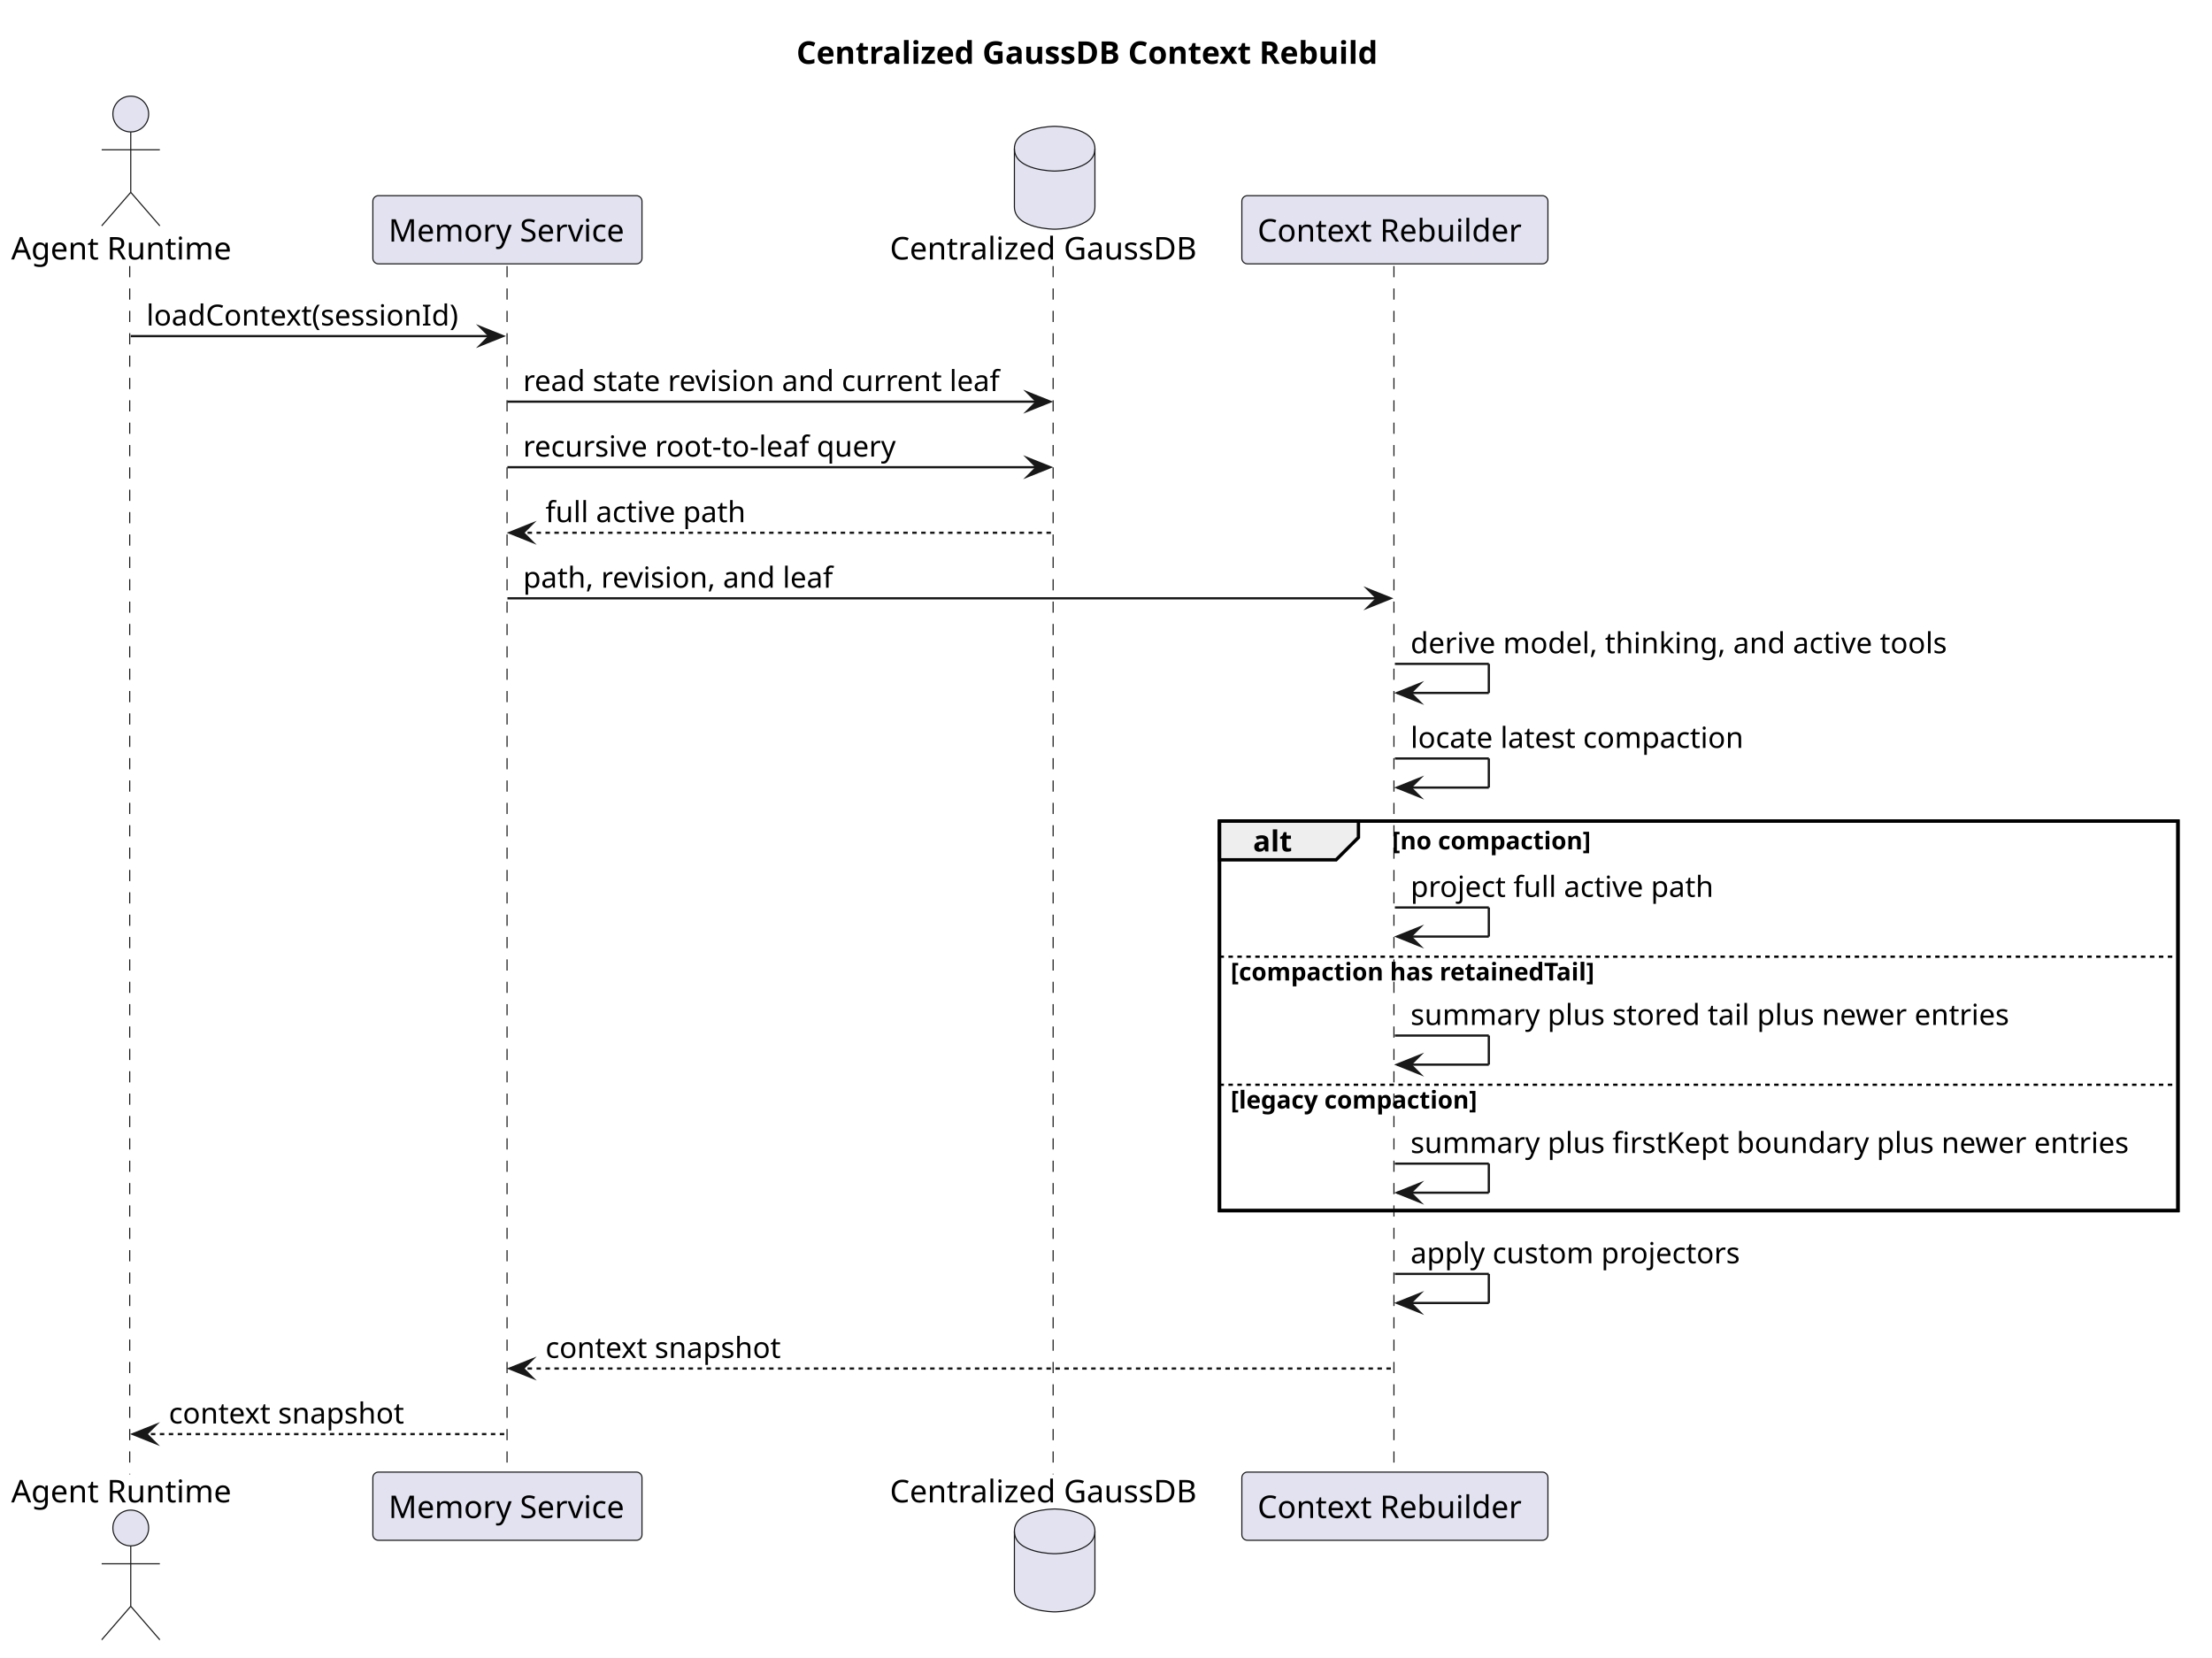
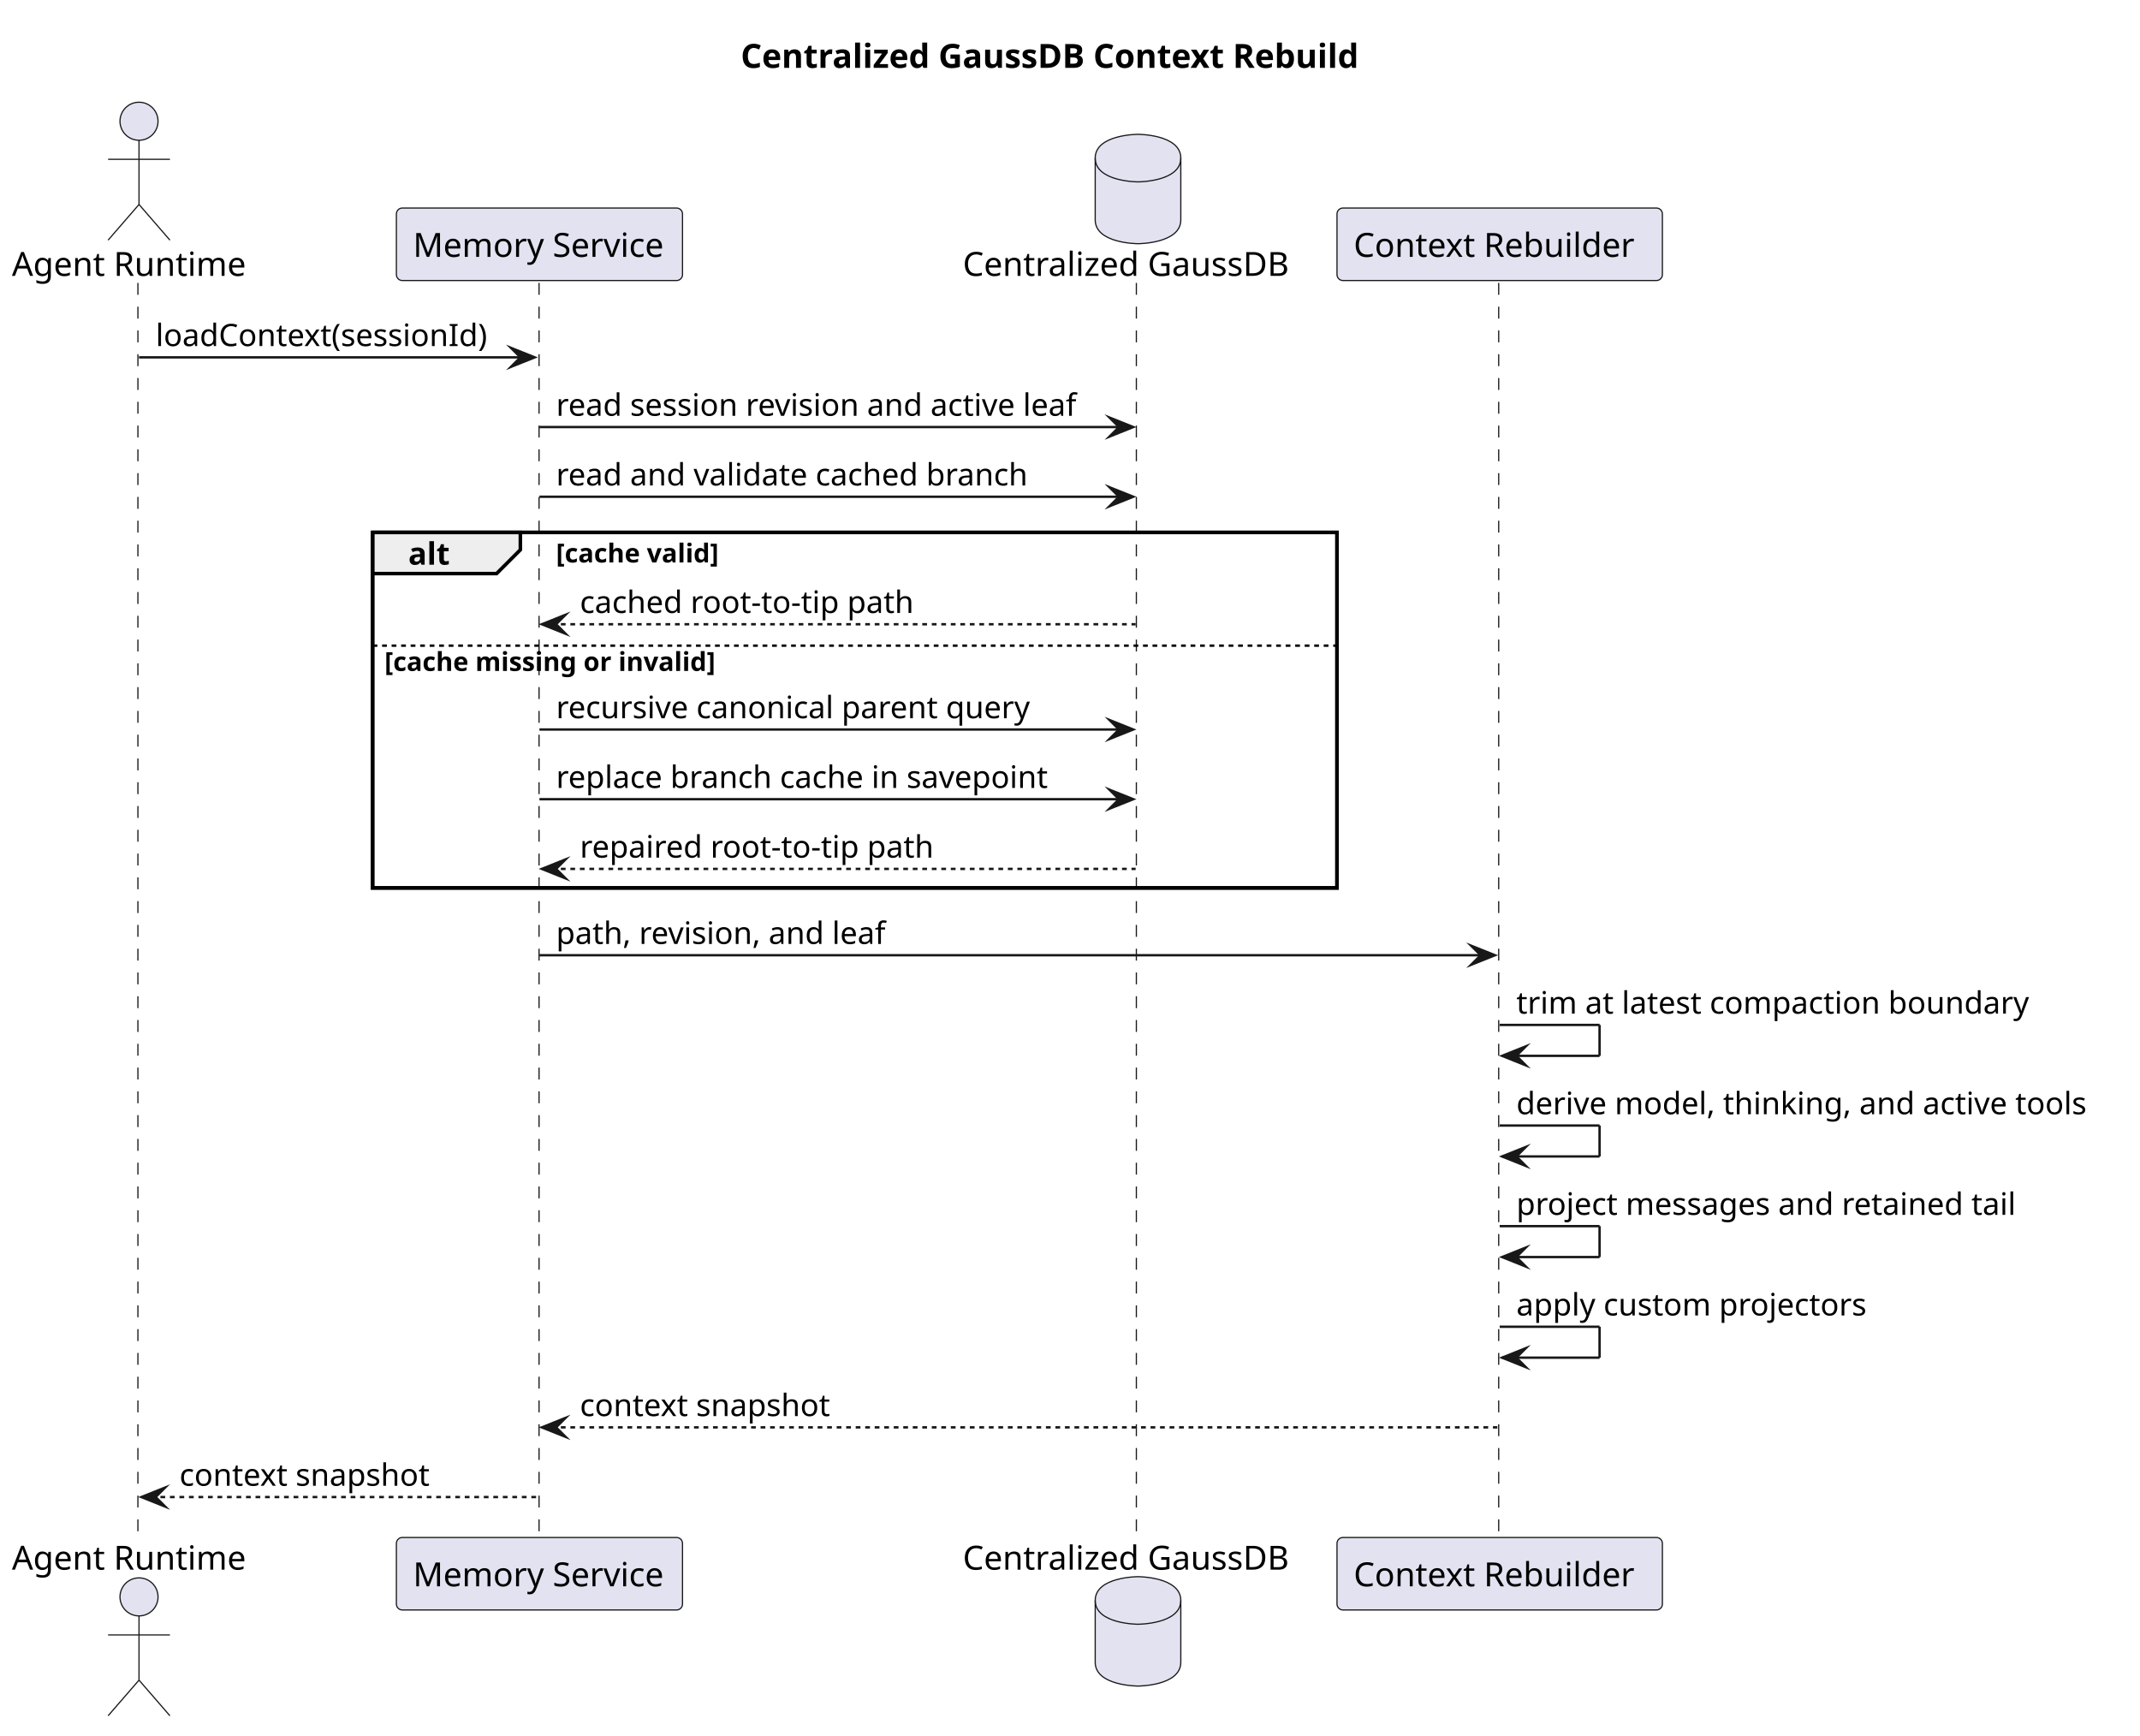
- <svg xmlns="http://www.w3.org/2000/svg" contentStyleType="text/css" data-diagram-type="SEQUENCE" height="741px" preserveAspectRatio="none" style="width:989px;height:741px;background:#FFFFFF;" version="1.1" viewBox="0 0 989 741" width="989px" zoomAndPan="magnify">
+ <svg xmlns="http://www.w3.org/2000/svg" contentStyleType="text/css" data-diagram-type="SEQUENCE" height="730px" preserveAspectRatio="none" style="width:900px;height:730px;background:#FFFFFF;" version="1.1" viewBox="0 0 900 730" width="900px" zoomAndPan="magnify">
  <defs />
  <g>
-     <g class="title" data-source-line="219">
-       <text fill="#000000" font-family="sans-serif" font-size="14" font-weight="700" lengthAdjust="spacing" textLength="270.601" x="356.088" y="28.535">Centralized GaussDB Context Rebuild</text>
+     <g class="title" data-source-line="265">
+       <text fill="#000000" font-family="sans-serif" font-size="14" font-weight="700" lengthAdjust="spacing" textLength="270.601" x="311.524" y="28.535">Centralized GaussDB Context Rebuild</text>
    </g>
-     <rect fill="none" height="174.152" style="stroke:#000000;stroke-width:1.5;" width="428.537" x="545.239" y="367.15" />
-     <g class="participant-lifeline" data-entity-uid="part1" data-qualified-name="runtime" data-source-line="230" id="part1-lifeline">
+     <rect fill="none" height="149.508" style="stroke:#000000;stroke-width:1.5;" width="405.585" x="156.706" y="223.908" />
+     <g class="participant-lifeline" data-entity-uid="part1" data-qualified-name="runtime" data-source-line="278" id="part1-lifeline">
      <g>
-         <rect fill="#000000" fill-opacity="0" height="540.258" width="8" x="54.463" y="118.977" />
-         <line style="stroke:#181818;stroke-width:0.5;stroke-dasharray:5,5;" x1="58" x2="58" y1="118.977" y2="659.234" />
+         <rect fill="#000000" fill-opacity="0" height="528.613" width="8" x="54.463" y="118.977" />
+         <line style="stroke:#181818;stroke-width:0.5;stroke-dasharray:5,5;" x1="58" x2="58" y1="118.977" y2="647.59" />
      </g>
    </g>
-     <g class="participant-lifeline" data-entity-uid="part2" data-qualified-name="memory" data-source-line="231" id="part2-lifeline">
+     <g class="participant-lifeline" data-entity-uid="part2" data-qualified-name="memory" data-source-line="279" id="part2-lifeline">
      <g>
-         <rect fill="#000000" fill-opacity="0" height="540.258" width="8" x="222.872" y="118.977" />
-         <line style="stroke:#181818;stroke-width:0.5;stroke-dasharray:5,5;" x1="226.706" x2="226.706" y1="118.977" y2="659.234" />
+         <rect fill="#000000" fill-opacity="0" height="528.613" width="8" x="222.872" y="118.977" />
+         <line style="stroke:#181818;stroke-width:0.5;stroke-dasharray:5,5;" x1="226.706" x2="226.706" y1="118.977" y2="647.59" />
      </g>
    </g>
-     <g class="participant-lifeline" data-entity-uid="part3" data-qualified-name="db" data-source-line="232" id="part3-lifeline">
+     <g class="participant-lifeline" data-entity-uid="part3" data-qualified-name="db" data-source-line="280" id="part3-lifeline">
      <g>
-         <rect fill="#000000" fill-opacity="0" height="540.258" width="8" x="467.548" y="118.977" />
-         <line style="stroke:#181818;stroke-width:0.5;stroke-dasharray:5,5;" x1="470.858" x2="470.858" y1="118.977" y2="659.234" />
+         <rect fill="#000000" fill-opacity="0" height="528.613" width="8" x="474.601" y="118.977" />
+         <line style="stroke:#181818;stroke-width:0.5;stroke-dasharray:5,5;" x1="477.91" x2="477.91" y1="118.977" y2="647.59" />
      </g>
    </g>
-     <g class="participant-lifeline" data-entity-uid="part4" data-qualified-name="rebuild" data-source-line="233" id="part4-lifeline">
+     <g class="participant-lifeline" data-entity-uid="part4" data-qualified-name="rebuild" data-source-line="281" id="part4-lifeline">
      <g>
-         <rect fill="#000000" fill-opacity="0" height="540.258" width="8" x="619.663" y="118.977" />
-         <line style="stroke:#181818;stroke-width:0.5;stroke-dasharray:5,5;" x1="623.239" x2="623.239" y1="118.977" y2="659.234" />
+         <rect fill="#000000" fill-opacity="0" height="528.613" width="8" x="626.715" y="118.977" />
+         <line style="stroke:#181818;stroke-width:0.5;stroke-dasharray:5,5;" x1="630.291" x2="630.291" y1="118.977" y2="647.59" />
      </g>
    </g>
-     <g class="participant participant-head" data-entity-uid="part1" data-qualified-name="runtime" data-source-line="230" id="part1-head">
+     <g class="participant participant-head" data-entity-uid="part1" data-qualified-name="runtime" data-source-line="278" id="part1-head">
      <text fill="#000000" font-family="sans-serif" font-size="14" lengthAdjust="spacing" textLength="100.926" x="5" y="116.023">Agent Runtime</text>
      <ellipse cx="58.463" cy="50.988" fill="#E2E2F0" rx="8" ry="8" style="stroke:#181818;stroke-width:0.5;" />
      <path d="M58.463,58.988 L58.463,85.988 M45.463,66.988 L71.463,66.988 M58.463,85.988 L45.463,100.988 M58.463,85.988 L71.463,100.988" fill="none" style="stroke:#181818;stroke-width:0.5;" />
    </g>
-     <g class="participant participant-tail" data-entity-uid="part1" data-qualified-name="runtime" data-source-line="230" id="part1-tail">
-       <text fill="#000000" font-family="sans-serif" font-size="14" lengthAdjust="spacing" textLength="100.926" x="5" y="671.769">Agent Runtime</text>
-       <ellipse cx="58.463" cy="683.223" fill="#E2E2F0" rx="8" ry="8" style="stroke:#181818;stroke-width:0.5;" />
-       <path d="M58.463,691.223 L58.463,718.223 M45.463,699.223 L71.463,699.223 M58.463,718.223 L45.463,733.223 M58.463,718.223 L71.463,733.223" fill="none" style="stroke:#181818;stroke-width:0.5;" />
+     <g class="participant participant-tail" data-entity-uid="part1" data-qualified-name="runtime" data-source-line="278" id="part1-tail">
+       <text fill="#000000" font-family="sans-serif" font-size="14" lengthAdjust="spacing" textLength="100.926" x="5" y="660.125">Agent Runtime</text>
+       <ellipse cx="58.463" cy="671.578" fill="#E2E2F0" rx="8" ry="8" style="stroke:#181818;stroke-width:0.5;" />
+       <path d="M58.463,679.578 L58.463,706.578 M45.463,687.578 L71.463,687.578 M58.463,706.578 L45.463,721.578 M58.463,706.578 L71.463,721.578" fill="none" style="stroke:#181818;stroke-width:0.5;" />
    </g>
-     <g class="participant participant-head" data-entity-uid="part2" data-qualified-name="memory" data-source-line="231" id="part2-head">
+     <g class="participant participant-head" data-entity-uid="part2" data-qualified-name="memory" data-source-line="279" id="part2-head">
      <rect fill="#E2E2F0" height="30.488" rx="2.5" ry="2.5" style="stroke:#181818;stroke-width:0.5;" width="120.333" x="166.706" y="87.488" />
      <text fill="#000000" font-family="sans-serif" font-size="14" lengthAdjust="spacing" textLength="106.333" x="173.706" y="108.023">Memory Service</text>
    </g>
-     <g class="participant participant-tail" data-entity-uid="part2" data-qualified-name="memory" data-source-line="231" id="part2-tail">
-       <rect fill="#E2E2F0" height="30.488" rx="2.5" ry="2.5" style="stroke:#181818;stroke-width:0.5;" width="120.333" x="166.706" y="658.234" />
-       <text fill="#000000" font-family="sans-serif" font-size="14" lengthAdjust="spacing" textLength="106.333" x="173.706" y="678.769">Memory Service</text>
+     <g class="participant participant-tail" data-entity-uid="part2" data-qualified-name="memory" data-source-line="279" id="part2-tail">
+       <rect fill="#E2E2F0" height="30.488" rx="2.5" ry="2.5" style="stroke:#181818;stroke-width:0.5;" width="120.333" x="166.706" y="646.59" />
+       <text fill="#000000" font-family="sans-serif" font-size="14" lengthAdjust="spacing" textLength="106.333" x="173.706" y="667.125">Memory Service</text>
    </g>
-     <g class="participant participant-head" data-entity-uid="part3" data-qualified-name="db" data-source-line="232" id="part3-head">
-       <text fill="#000000" font-family="sans-serif" font-size="14" lengthAdjust="spacing" textLength="141.381" x="397.858" y="116.023">Centralized GaussDB</text>
-       <path d="M453.548,66.488 C453.548,56.488 471.548,56.488 471.548,56.488 C471.548,56.488 489.548,56.488 489.548,66.488 L489.548,92.488 C489.548,102.488 471.548,102.488 471.548,102.488 C471.548,102.488 453.548,102.488 453.548,92.488 L453.548,66.488" fill="#E2E2F0" style="stroke:#181818;stroke-width:0.5;" />
-       <path d="M453.548,66.488 C453.548,76.488 471.548,76.488 471.548,76.488 C471.548,76.488 489.548,76.488 489.548,66.488" fill="none" style="stroke:#181818;stroke-width:0.5;" />
+     <g class="participant participant-head" data-entity-uid="part3" data-qualified-name="db" data-source-line="280" id="part3-head">
+       <text fill="#000000" font-family="sans-serif" font-size="14" lengthAdjust="spacing" textLength="141.381" x="404.91" y="116.023">Centralized GaussDB</text>
+       <path d="M460.601,66.488 C460.601,56.488 478.601,56.488 478.601,56.488 C478.601,56.488 496.601,56.488 496.601,66.488 L496.601,92.488 C496.601,102.488 478.601,102.488 478.601,102.488 C478.601,102.488 460.601,102.488 460.601,92.488 L460.601,66.488" fill="#E2E2F0" style="stroke:#181818;stroke-width:0.5;" />
+       <path d="M460.601,66.488 C460.601,76.488 478.601,76.488 478.601,76.488 C478.601,76.488 496.601,76.488 496.601,66.488" fill="none" style="stroke:#181818;stroke-width:0.5;" />
    </g>
-     <g class="participant participant-tail" data-entity-uid="part3" data-qualified-name="db" data-source-line="232" id="part3-tail">
-       <text fill="#000000" font-family="sans-serif" font-size="14" lengthAdjust="spacing" textLength="141.381" x="397.858" y="671.769">Centralized GaussDB</text>
-       <path d="M453.548,684.723 C453.548,674.723 471.548,674.723 471.548,674.723 C471.548,674.723 489.548,674.723 489.548,684.723 L489.548,710.723 C489.548,720.723 471.548,720.723 471.548,720.723 C471.548,720.723 453.548,720.723 453.548,710.723 L453.548,684.723" fill="#E2E2F0" style="stroke:#181818;stroke-width:0.5;" />
-       <path d="M453.548,684.723 C453.548,694.723 471.548,694.723 471.548,694.723 C471.548,694.723 489.548,694.723 489.548,684.723" fill="none" style="stroke:#181818;stroke-width:0.5;" />
+     <g class="participant participant-tail" data-entity-uid="part3" data-qualified-name="db" data-source-line="280" id="part3-tail">
+       <text fill="#000000" font-family="sans-serif" font-size="14" lengthAdjust="spacing" textLength="141.381" x="404.91" y="660.125">Centralized GaussDB</text>
+       <path d="M460.601,673.078 C460.601,663.078 478.601,663.078 478.601,663.078 C478.601,663.078 496.601,663.078 496.601,673.078 L496.601,699.078 C496.601,709.078 478.601,709.078 478.601,709.078 C478.601,709.078 460.601,709.078 460.601,699.078 L460.601,673.078" fill="#E2E2F0" style="stroke:#181818;stroke-width:0.5;" />
+       <path d="M460.601,673.078 C460.601,683.078 478.601,683.078 478.601,683.078 C478.601,683.078 496.601,683.078 496.601,673.078" fill="none" style="stroke:#181818;stroke-width:0.5;" />
    </g>
-     <g class="participant participant-head" data-entity-uid="part4" data-qualified-name="rebuild" data-source-line="233" id="part4-head">
-       <rect fill="#E2E2F0" height="30.488" rx="2.5" ry="2.5" style="stroke:#181818;stroke-width:0.5;" width="136.849" x="555.239" y="87.488" />
-       <text fill="#000000" font-family="sans-serif" font-size="14" lengthAdjust="spacing" textLength="122.849" x="562.239" y="108.023">Context Rebuilder</text>
+     <g class="participant participant-head" data-entity-uid="part4" data-qualified-name="rebuild" data-source-line="281" id="part4-head">
+       <rect fill="#E2E2F0" height="30.488" rx="2.5" ry="2.5" style="stroke:#181818;stroke-width:0.5;" width="136.849" x="562.291" y="87.488" />
+       <text fill="#000000" font-family="sans-serif" font-size="14" lengthAdjust="spacing" textLength="122.849" x="569.291" y="108.023">Context Rebuilder</text>
    </g>
-     <g class="participant participant-tail" data-entity-uid="part4" data-qualified-name="rebuild" data-source-line="233" id="part4-tail">
-       <rect fill="#E2E2F0" height="30.488" rx="2.5" ry="2.5" style="stroke:#181818;stroke-width:0.5;" width="136.849" x="555.239" y="658.234" />
-       <text fill="#000000" font-family="sans-serif" font-size="14" lengthAdjust="spacing" textLength="122.849" x="562.239" y="678.769">Context Rebuilder</text>
+     <g class="participant participant-tail" data-entity-uid="part4" data-qualified-name="rebuild" data-source-line="281" id="part4-tail">
+       <rect fill="#E2E2F0" height="30.488" rx="2.5" ry="2.5" style="stroke:#181818;stroke-width:0.5;" width="136.849" x="562.291" y="646.59" />
+       <text fill="#000000" font-family="sans-serif" font-size="14" lengthAdjust="spacing" textLength="122.849" x="569.291" y="667.125">Context Rebuilder</text>
    </g>
-     <g class="message" data-entity-1="part1" data-entity-2="part2" data-source-line="235" id="msg1">
+     <g class="message" data-entity-1="part1" data-entity-2="part2" data-source-line="283" id="msg1">
      <polygon fill="#181818" points="214.872,146.287,224.872,150.287,214.872,154.287,218.872,150.287" style="stroke:#181818;stroke-width:1;stroke-linejoin:miter;stroke-miterlimit:10;" />
      <line style="stroke:#181818;stroke-width:1;" x1="58.463" x2="220.872" y1="150.287" y2="150.287" />
      <text fill="#000000" font-family="sans-serif" font-size="13" lengthAdjust="spacing" textLength="144.409" x="65.463" y="145.545">loadContext(sessionId)</text>
    </g>
-     <g class="message" data-entity-1="part2" data-entity-2="part3" data-source-line="236" id="msg2">
-       <polygon fill="#181818" points="459.548,175.598,469.548,179.598,459.548,183.598,463.548,179.598" style="stroke:#181818;stroke-width:1;stroke-linejoin:miter;stroke-miterlimit:10;" />
-       <line style="stroke:#181818;stroke-width:1;" x1="226.872" x2="465.548" y1="179.598" y2="179.598" />
-       <text fill="#000000" font-family="sans-serif" font-size="13" lengthAdjust="spacing" textLength="220.676" x="233.872" y="174.856">read state revision and current leaf</text>
+     <g class="message" data-entity-1="part2" data-entity-2="part3" data-source-line="284" id="msg2">
+       <polygon fill="#181818" points="466.601,175.598,476.601,179.598,466.601,183.598,470.601,179.598" style="stroke:#181818;stroke-width:1;stroke-linejoin:miter;stroke-miterlimit:10;" />
+       <line style="stroke:#181818;stroke-width:1;" x1="226.872" x2="472.601" y1="179.598" y2="179.598" />
+       <text fill="#000000" font-family="sans-serif" font-size="13" lengthAdjust="spacing" textLength="227.728" x="233.872" y="174.856">read session revision and active leaf</text>
    </g>
-     <g class="message" data-entity-1="part2" data-entity-2="part3" data-source-line="237" id="msg3">
-       <polygon fill="#181818" points="459.548,204.908,469.548,208.908,459.548,212.908,463.548,208.908" style="stroke:#181818;stroke-width:1;stroke-linejoin:miter;stroke-miterlimit:10;" />
-       <line style="stroke:#181818;stroke-width:1;" x1="226.872" x2="465.548" y1="208.908" y2="208.908" />
-       <text fill="#000000" font-family="sans-serif" font-size="13" lengthAdjust="spacing" textLength="177.798" x="233.872" y="204.166">recursive root-to-leaf query</text>
+     <g class="message" data-entity-1="part2" data-entity-2="part3" data-source-line="285" id="msg3">
+       <polygon fill="#181818" points="466.601,204.908,476.601,208.908,466.601,212.908,470.601,208.908" style="stroke:#181818;stroke-width:1;stroke-linejoin:miter;stroke-miterlimit:10;" />
+       <line style="stroke:#181818;stroke-width:1;" x1="226.872" x2="472.601" y1="208.908" y2="208.908" />
+       <text fill="#000000" font-family="sans-serif" font-size="13" lengthAdjust="spacing" textLength="204.16" x="233.872" y="204.166">read and validate cached branch</text>
    </g>
-     <g class="message" data-entity-1="part3" data-entity-2="part2" data-source-line="238" id="msg4">
-       <polygon fill="#181818" points="237.872,234.219,227.872,238.219,237.872,242.219,233.872,238.219" style="stroke:#181818;stroke-width:1;stroke-linejoin:miter;stroke-miterlimit:10;" />
-       <line style="stroke:#181818;stroke-width:1;stroke-dasharray:2,2;" x1="231.872" x2="470.548" y1="238.219" y2="238.219" />
-       <text fill="#000000" font-family="sans-serif" font-size="13" lengthAdjust="spacing" textLength="93.311" x="243.872" y="233.477">full active path</text>
+     <path d="M156.706,223.908 L218.844,223.908 L218.844,231.219 L208.844,241.219 L156.706,241.219 L156.706,223.908" fill="#EEEEEE" style="stroke:#000000;stroke-width:1.5;" />
+     <rect fill="none" height="149.508" style="stroke:#000000;stroke-width:1.5;" width="405.585" x="156.706" y="223.908" />
+     <text fill="#000000" font-family="sans-serif" font-size="13" font-weight="700" lengthAdjust="spacing" textLength="17.139" x="171.706" y="237.477">alt</text>
+     <text fill="#000000" font-family="sans-serif" font-size="11" font-weight="700" lengthAdjust="spacing" textLength="71.06" x="233.844" y="236.543">[cache valid]</text>
+     <g class="message" data-entity-1="part3" data-entity-2="part2" data-source-line="287" id="msg4">
+       <polygon fill="#181818" points="237.872,258.529,227.872,262.529,237.872,266.529,233.872,262.529" style="stroke:#181818;stroke-width:1;stroke-linejoin:miter;stroke-miterlimit:10;" />
+       <line style="stroke:#181818;stroke-width:1;stroke-dasharray:2,2;" x1="231.872" x2="477.601" y1="262.529" y2="262.529" />
+       <text fill="#000000" font-family="sans-serif" font-size="13" lengthAdjust="spacing" textLength="151.353" x="243.872" y="257.787">cached root-to-tip path</text>
    </g>
-     <g class="message" data-entity-1="part2" data-entity-2="part4" data-source-line="239" id="msg5">
-       <polygon fill="#181818" points="611.663,263.529,621.663,267.529,611.663,271.529,615.663,267.529" style="stroke:#181818;stroke-width:1;stroke-linejoin:miter;stroke-miterlimit:10;" />
-       <line style="stroke:#181818;stroke-width:1;" x1="226.872" x2="617.663" y1="267.529" y2="267.529" />
-       <text fill="#000000" font-family="sans-serif" font-size="13" lengthAdjust="spacing" textLength="144.733" x="233.872" y="262.787">path, revision, and leaf</text>
+     <line style="stroke:#000000;stroke-width:1;stroke-dasharray:2,2;" x1="156.706" x2="562.291" y1="271.529" y2="271.529" />
+     <text fill="#000000" font-family="sans-serif" font-size="11" font-weight="700" lengthAdjust="spacing" textLength="145.879" x="161.706" y="282.164">[cache missing or invalid]</text>
+     <g class="message" data-entity-1="part2" data-entity-2="part3" data-source-line="289" id="msg5">
+       <polygon fill="#181818" points="466.601,302.795,476.601,306.795,466.601,310.795,470.601,306.795" style="stroke:#181818;stroke-width:1;stroke-linejoin:miter;stroke-miterlimit:10;" />
+       <line style="stroke:#181818;stroke-width:1;" x1="226.872" x2="472.601" y1="306.795" y2="306.795" />
+       <text fill="#000000" font-family="sans-serif" font-size="13" lengthAdjust="spacing" textLength="205.074" x="233.872" y="302.053">recursive canonical parent query</text>
    </g>
-     <g class="message" data-entity-1="part4" data-entity-2="part4" data-source-line="240" id="msg6">
-       <line style="stroke:#181818;stroke-width:1;" x1="623.663" x2="665.663" y1="296.84" y2="296.84" />
-       <line style="stroke:#181818;stroke-width:1;" x1="665.663" x2="665.663" y1="296.84" y2="309.84" />
-       <line style="stroke:#181818;stroke-width:1;" x1="624.663" x2="665.663" y1="309.84" y2="309.84" />
-       <polygon fill="#181818" points="634.663,305.84,624.663,309.84,634.663,313.84,630.663,309.84" style="stroke:#181818;stroke-width:1;stroke-linejoin:miter;stroke-miterlimit:10;" />
-       <text fill="#000000" font-family="sans-serif" font-size="13" lengthAdjust="spacing" textLength="249.933" x="630.663" y="292.098">derive model, thinking, and active tools</text>
+     <g class="message" data-entity-1="part2" data-entity-2="part3" data-source-line="290" id="msg6">
+       <polygon fill="#181818" points="466.601,332.106,476.601,336.106,466.601,340.106,470.601,336.106" style="stroke:#181818;stroke-width:1;stroke-linejoin:miter;stroke-miterlimit:10;" />
+       <line style="stroke:#181818;stroke-width:1;" x1="226.872" x2="472.601" y1="336.106" y2="336.106" />
+       <text fill="#000000" font-family="sans-serif" font-size="13" lengthAdjust="spacing" textLength="213.776" x="233.872" y="331.363">replace branch cache in savepoint</text>
    </g>
-     <g class="message" data-entity-1="part4" data-entity-2="part4" data-source-line="241" id="msg7">
-       <line style="stroke:#181818;stroke-width:1;" x1="623.663" x2="665.663" y1="339.15" y2="339.15" />
-       <line style="stroke:#181818;stroke-width:1;" x1="665.663" x2="665.663" y1="339.15" y2="352.15" />
-       <line style="stroke:#181818;stroke-width:1;" x1="624.663" x2="665.663" y1="352.15" y2="352.15" />
-       <polygon fill="#181818" points="634.663,348.15,624.663,352.15,634.663,356.15,630.663,352.15" style="stroke:#181818;stroke-width:1;stroke-linejoin:miter;stroke-miterlimit:10;" />
-       <text fill="#000000" font-family="sans-serif" font-size="13" lengthAdjust="spacing" textLength="153.918" x="630.663" y="334.408">locate latest compaction</text>
+     <g class="message" data-entity-1="part3" data-entity-2="part2" data-source-line="291" id="msg7">
+       <polygon fill="#181818" points="237.872,361.416,227.872,365.416,237.872,369.416,233.872,365.416" style="stroke:#181818;stroke-width:1;stroke-linejoin:miter;stroke-miterlimit:10;" />
+       <line style="stroke:#181818;stroke-width:1;stroke-dasharray:2,2;" x1="231.872" x2="477.601" y1="365.416" y2="365.416" />
+       <text fill="#000000" font-family="sans-serif" font-size="13" lengthAdjust="spacing" textLength="159.79" x="243.872" y="360.674">repaired root-to-tip path</text>
    </g>
-     <path d="M545.239,367.15 L607.377,367.15 L607.377,374.461 L597.377,384.461 L545.239,384.461 L545.239,367.15" fill="#EEEEEE" style="stroke:#000000;stroke-width:1.5;" />
-     <rect fill="none" height="174.152" style="stroke:#000000;stroke-width:1.5;" width="428.537" x="545.239" y="367.15" />
-     <text fill="#000000" font-family="sans-serif" font-size="13" font-weight="700" lengthAdjust="spacing" textLength="17.139" x="560.239" y="380.719">alt</text>
-     <text fill="#000000" font-family="sans-serif" font-size="11" font-weight="700" lengthAdjust="spacing" textLength="91.47" x="622.377" y="379.785">[no compaction]</text>
-     <g class="message" data-entity-1="part4" data-entity-2="part4" data-source-line="243" id="msg8">
-       <line style="stroke:#181818;stroke-width:1;" x1="623.663" x2="665.663" y1="405.772" y2="405.772" />
-       <line style="stroke:#181818;stroke-width:1;" x1="665.663" x2="665.663" y1="405.772" y2="418.772" />
-       <line style="stroke:#181818;stroke-width:1;" x1="624.663" x2="665.663" y1="418.772" y2="418.772" />
-       <polygon fill="#181818" points="634.663,414.772,624.663,418.772,634.663,422.772,630.663,418.772" style="stroke:#181818;stroke-width:1;stroke-linejoin:miter;stroke-miterlimit:10;" />
-       <text fill="#000000" font-family="sans-serif" font-size="13" lengthAdjust="spacing" textLength="141.629" x="630.663" y="401.029">project full active path</text>
+     <g class="message" data-entity-1="part2" data-entity-2="part4" data-source-line="293" id="msg8">
+       <polygon fill="#181818" points="618.715,397.727,628.715,401.727,618.715,405.727,622.715,401.727" style="stroke:#181818;stroke-width:1;stroke-linejoin:miter;stroke-miterlimit:10;" />
+       <line style="stroke:#181818;stroke-width:1;" x1="226.872" x2="624.715" y1="401.727" y2="401.727" />
+       <text fill="#000000" font-family="sans-serif" font-size="13" lengthAdjust="spacing" textLength="144.733" x="233.872" y="396.984">path, revision, and leaf</text>
    </g>
-     <line style="stroke:#000000;stroke-width:1;stroke-dasharray:2,2;" x1="545.239" x2="973.776" y1="427.772" y2="427.772" />
-     <text fill="#000000" font-family="sans-serif" font-size="11" font-weight="700" lengthAdjust="spacing" textLength="168.873" x="550.239" y="438.406">[compaction has retainedTail]</text>
-     <g class="message" data-entity-1="part4" data-entity-2="part4" data-source-line="245" id="msg9">
-       <line style="stroke:#181818;stroke-width:1;" x1="623.663" x2="665.663" y1="463.037" y2="463.037" />
-       <line style="stroke:#181818;stroke-width:1;" x1="665.663" x2="665.663" y1="463.037" y2="476.037" />
-       <line style="stroke:#181818;stroke-width:1;" x1="624.663" x2="665.663" y1="476.037" y2="476.037" />
-       <polygon fill="#181818" points="634.663,472.037,624.663,476.037,634.663,480.037,630.663,476.037" style="stroke:#181818;stroke-width:1;stroke-linejoin:miter;stroke-miterlimit:10;" />
-       <text fill="#000000" font-family="sans-serif" font-size="13" lengthAdjust="spacing" textLength="276.993" x="630.663" y="458.295">summary plus stored tail plus newer entries</text>
+     <g class="message" data-entity-1="part4" data-entity-2="part4" data-source-line="294" id="msg9">
+       <line style="stroke:#181818;stroke-width:1;" x1="630.715" x2="672.715" y1="431.037" y2="431.037" />
+       <line style="stroke:#181818;stroke-width:1;" x1="672.715" x2="672.715" y1="431.037" y2="444.037" />
+       <line style="stroke:#181818;stroke-width:1;" x1="631.715" x2="672.715" y1="444.037" y2="444.037" />
+       <polygon fill="#181818" points="641.715,440.037,631.715,444.037,641.715,448.037,637.715,444.037" style="stroke:#181818;stroke-width:1;stroke-linejoin:miter;stroke-miterlimit:10;" />
+       <text fill="#000000" font-family="sans-serif" font-size="13" lengthAdjust="spacing" textLength="222.352" x="637.715" y="426.295">trim at latest compaction boundary</text>
    </g>
-     <line style="stroke:#000000;stroke-width:1;stroke-dasharray:2,2;" x1="545.239" x2="973.776" y1="485.037" y2="485.037" />
-     <text fill="#000000" font-family="sans-serif" font-size="11" font-weight="700" lengthAdjust="spacing" textLength="113.233" x="550.239" y="495.672">[legacy compaction]</text>
-     <g class="message" data-entity-1="part4" data-entity-2="part4" data-source-line="247" id="msg10">
-       <line style="stroke:#181818;stroke-width:1;" x1="623.663" x2="665.663" y1="520.303" y2="520.303" />
-       <line style="stroke:#181818;stroke-width:1;" x1="665.663" x2="665.663" y1="520.303" y2="533.303" />
-       <line style="stroke:#181818;stroke-width:1;" x1="624.663" x2="665.663" y1="533.303" y2="533.303" />
-       <polygon fill="#181818" points="634.663,529.303,624.663,533.303,634.663,537.303,630.663,533.303" style="stroke:#181818;stroke-width:1;stroke-linejoin:miter;stroke-miterlimit:10;" />
-       <text fill="#000000" font-family="sans-serif" font-size="13" lengthAdjust="spacing" textLength="331.113" x="630.663" y="515.561">summary plus firstKept boundary plus newer entries</text>
+     <g class="message" data-entity-1="part4" data-entity-2="part4" data-source-line="295" id="msg10">
+       <line style="stroke:#181818;stroke-width:1;" x1="630.715" x2="672.715" y1="473.348" y2="473.348" />
+       <line style="stroke:#181818;stroke-width:1;" x1="672.715" x2="672.715" y1="473.348" y2="486.348" />
+       <line style="stroke:#181818;stroke-width:1;" x1="631.715" x2="672.715" y1="486.348" y2="486.348" />
+       <polygon fill="#181818" points="641.715,482.348,631.715,486.348,641.715,490.348,637.715,486.348" style="stroke:#181818;stroke-width:1;stroke-linejoin:miter;stroke-miterlimit:10;" />
+       <text fill="#000000" font-family="sans-serif" font-size="13" lengthAdjust="spacing" textLength="249.933" x="637.715" y="468.606">derive model, thinking, and active tools</text>
    </g>
-     <g class="message" data-entity-1="part4" data-entity-2="part4" data-source-line="249" id="msg11">
-       <line style="stroke:#181818;stroke-width:1;" x1="623.663" x2="665.663" y1="569.613" y2="569.613" />
-       <line style="stroke:#181818;stroke-width:1;" x1="665.663" x2="665.663" y1="569.613" y2="582.613" />
-       <line style="stroke:#181818;stroke-width:1;" x1="624.663" x2="665.663" y1="582.613" y2="582.613" />
-       <polygon fill="#181818" points="634.663,578.613,624.663,582.613,634.663,586.613,630.663,582.613" style="stroke:#181818;stroke-width:1;stroke-linejoin:miter;stroke-miterlimit:10;" />
-       <text fill="#000000" font-family="sans-serif" font-size="13" lengthAdjust="spacing" textLength="152.794" x="630.663" y="564.871">apply custom projectors</text>
+     <g class="message" data-entity-1="part4" data-entity-2="part4" data-source-line="296" id="msg11">
+       <line style="stroke:#181818;stroke-width:1;" x1="630.715" x2="672.715" y1="515.658" y2="515.658" />
+       <line style="stroke:#181818;stroke-width:1;" x1="672.715" x2="672.715" y1="515.658" y2="528.658" />
+       <line style="stroke:#181818;stroke-width:1;" x1="631.715" x2="672.715" y1="528.658" y2="528.658" />
+       <polygon fill="#181818" points="641.715,524.658,631.715,528.658,641.715,532.658,637.715,528.658" style="stroke:#181818;stroke-width:1;stroke-linejoin:miter;stroke-miterlimit:10;" />
+       <text fill="#000000" font-family="sans-serif" font-size="13" lengthAdjust="spacing" textLength="217.287" x="637.715" y="510.916">project messages and retained tail</text>
    </g>
-     <g class="message" data-entity-1="part4" data-entity-2="part2" data-source-line="250" id="msg12">
-       <polygon fill="#181818" points="237.872,607.924,227.872,611.924,237.872,615.924,233.872,611.924" style="stroke:#181818;stroke-width:1;stroke-linejoin:miter;stroke-miterlimit:10;" />
-       <line style="stroke:#181818;stroke-width:1;stroke-dasharray:2,2;" x1="231.872" x2="622.663" y1="611.924" y2="611.924" />
-       <text fill="#000000" font-family="sans-serif" font-size="13" lengthAdjust="spacing" textLength="109.364" x="243.872" y="607.182">context snapshot</text>
+     <g class="message" data-entity-1="part4" data-entity-2="part4" data-source-line="297" id="msg12">
+       <line style="stroke:#181818;stroke-width:1;" x1="630.715" x2="672.715" y1="557.969" y2="557.969" />
+       <line style="stroke:#181818;stroke-width:1;" x1="672.715" x2="672.715" y1="557.969" y2="570.969" />
+       <line style="stroke:#181818;stroke-width:1;" x1="631.715" x2="672.715" y1="570.969" y2="570.969" />
+       <polygon fill="#181818" points="641.715,566.969,631.715,570.969,641.715,574.969,637.715,570.969" style="stroke:#181818;stroke-width:1;stroke-linejoin:miter;stroke-miterlimit:10;" />
+       <text fill="#000000" font-family="sans-serif" font-size="13" lengthAdjust="spacing" textLength="152.794" x="637.715" y="553.227">apply custom projectors</text>
    </g>
-     <g class="message" data-entity-1="part2" data-entity-2="part1" data-source-line="251" id="msg13">
-       <polygon fill="#181818" points="69.463,637.234,59.463,641.234,69.463,645.234,65.463,641.234" style="stroke:#181818;stroke-width:1;stroke-linejoin:miter;stroke-miterlimit:10;" />
-       <line style="stroke:#181818;stroke-width:1;stroke-dasharray:2,2;" x1="63.463" x2="225.872" y1="641.234" y2="641.234" />
-       <text fill="#000000" font-family="sans-serif" font-size="13" lengthAdjust="spacing" textLength="109.364" x="75.463" y="636.492">context snapshot</text>
+     <g class="message" data-entity-1="part4" data-entity-2="part2" data-source-line="298" id="msg13">
+       <polygon fill="#181818" points="237.872,596.279,227.872,600.279,237.872,604.279,233.872,600.279" style="stroke:#181818;stroke-width:1;stroke-linejoin:miter;stroke-miterlimit:10;" />
+       <line style="stroke:#181818;stroke-width:1;stroke-dasharray:2,2;" x1="231.872" x2="629.715" y1="600.279" y2="600.279" />
+       <text fill="#000000" font-family="sans-serif" font-size="13" lengthAdjust="spacing" textLength="109.364" x="243.872" y="595.537">context snapshot</text>
+     </g>
+     <g class="message" data-entity-1="part2" data-entity-2="part1" data-source-line="299" id="msg14">
+       <polygon fill="#181818" points="69.463,625.59,59.463,629.59,69.463,633.59,65.463,629.59" style="stroke:#181818;stroke-width:1;stroke-linejoin:miter;stroke-miterlimit:10;" />
+       <line style="stroke:#181818;stroke-width:1;stroke-dasharray:2,2;" x1="63.463" x2="225.872" y1="629.59" y2="629.59" />
+       <text fill="#000000" font-family="sans-serif" font-size="13" lengthAdjust="spacing" textLength="109.364" x="75.463" y="624.848">context snapshot</text>
    </g>
  </g>
</svg>
